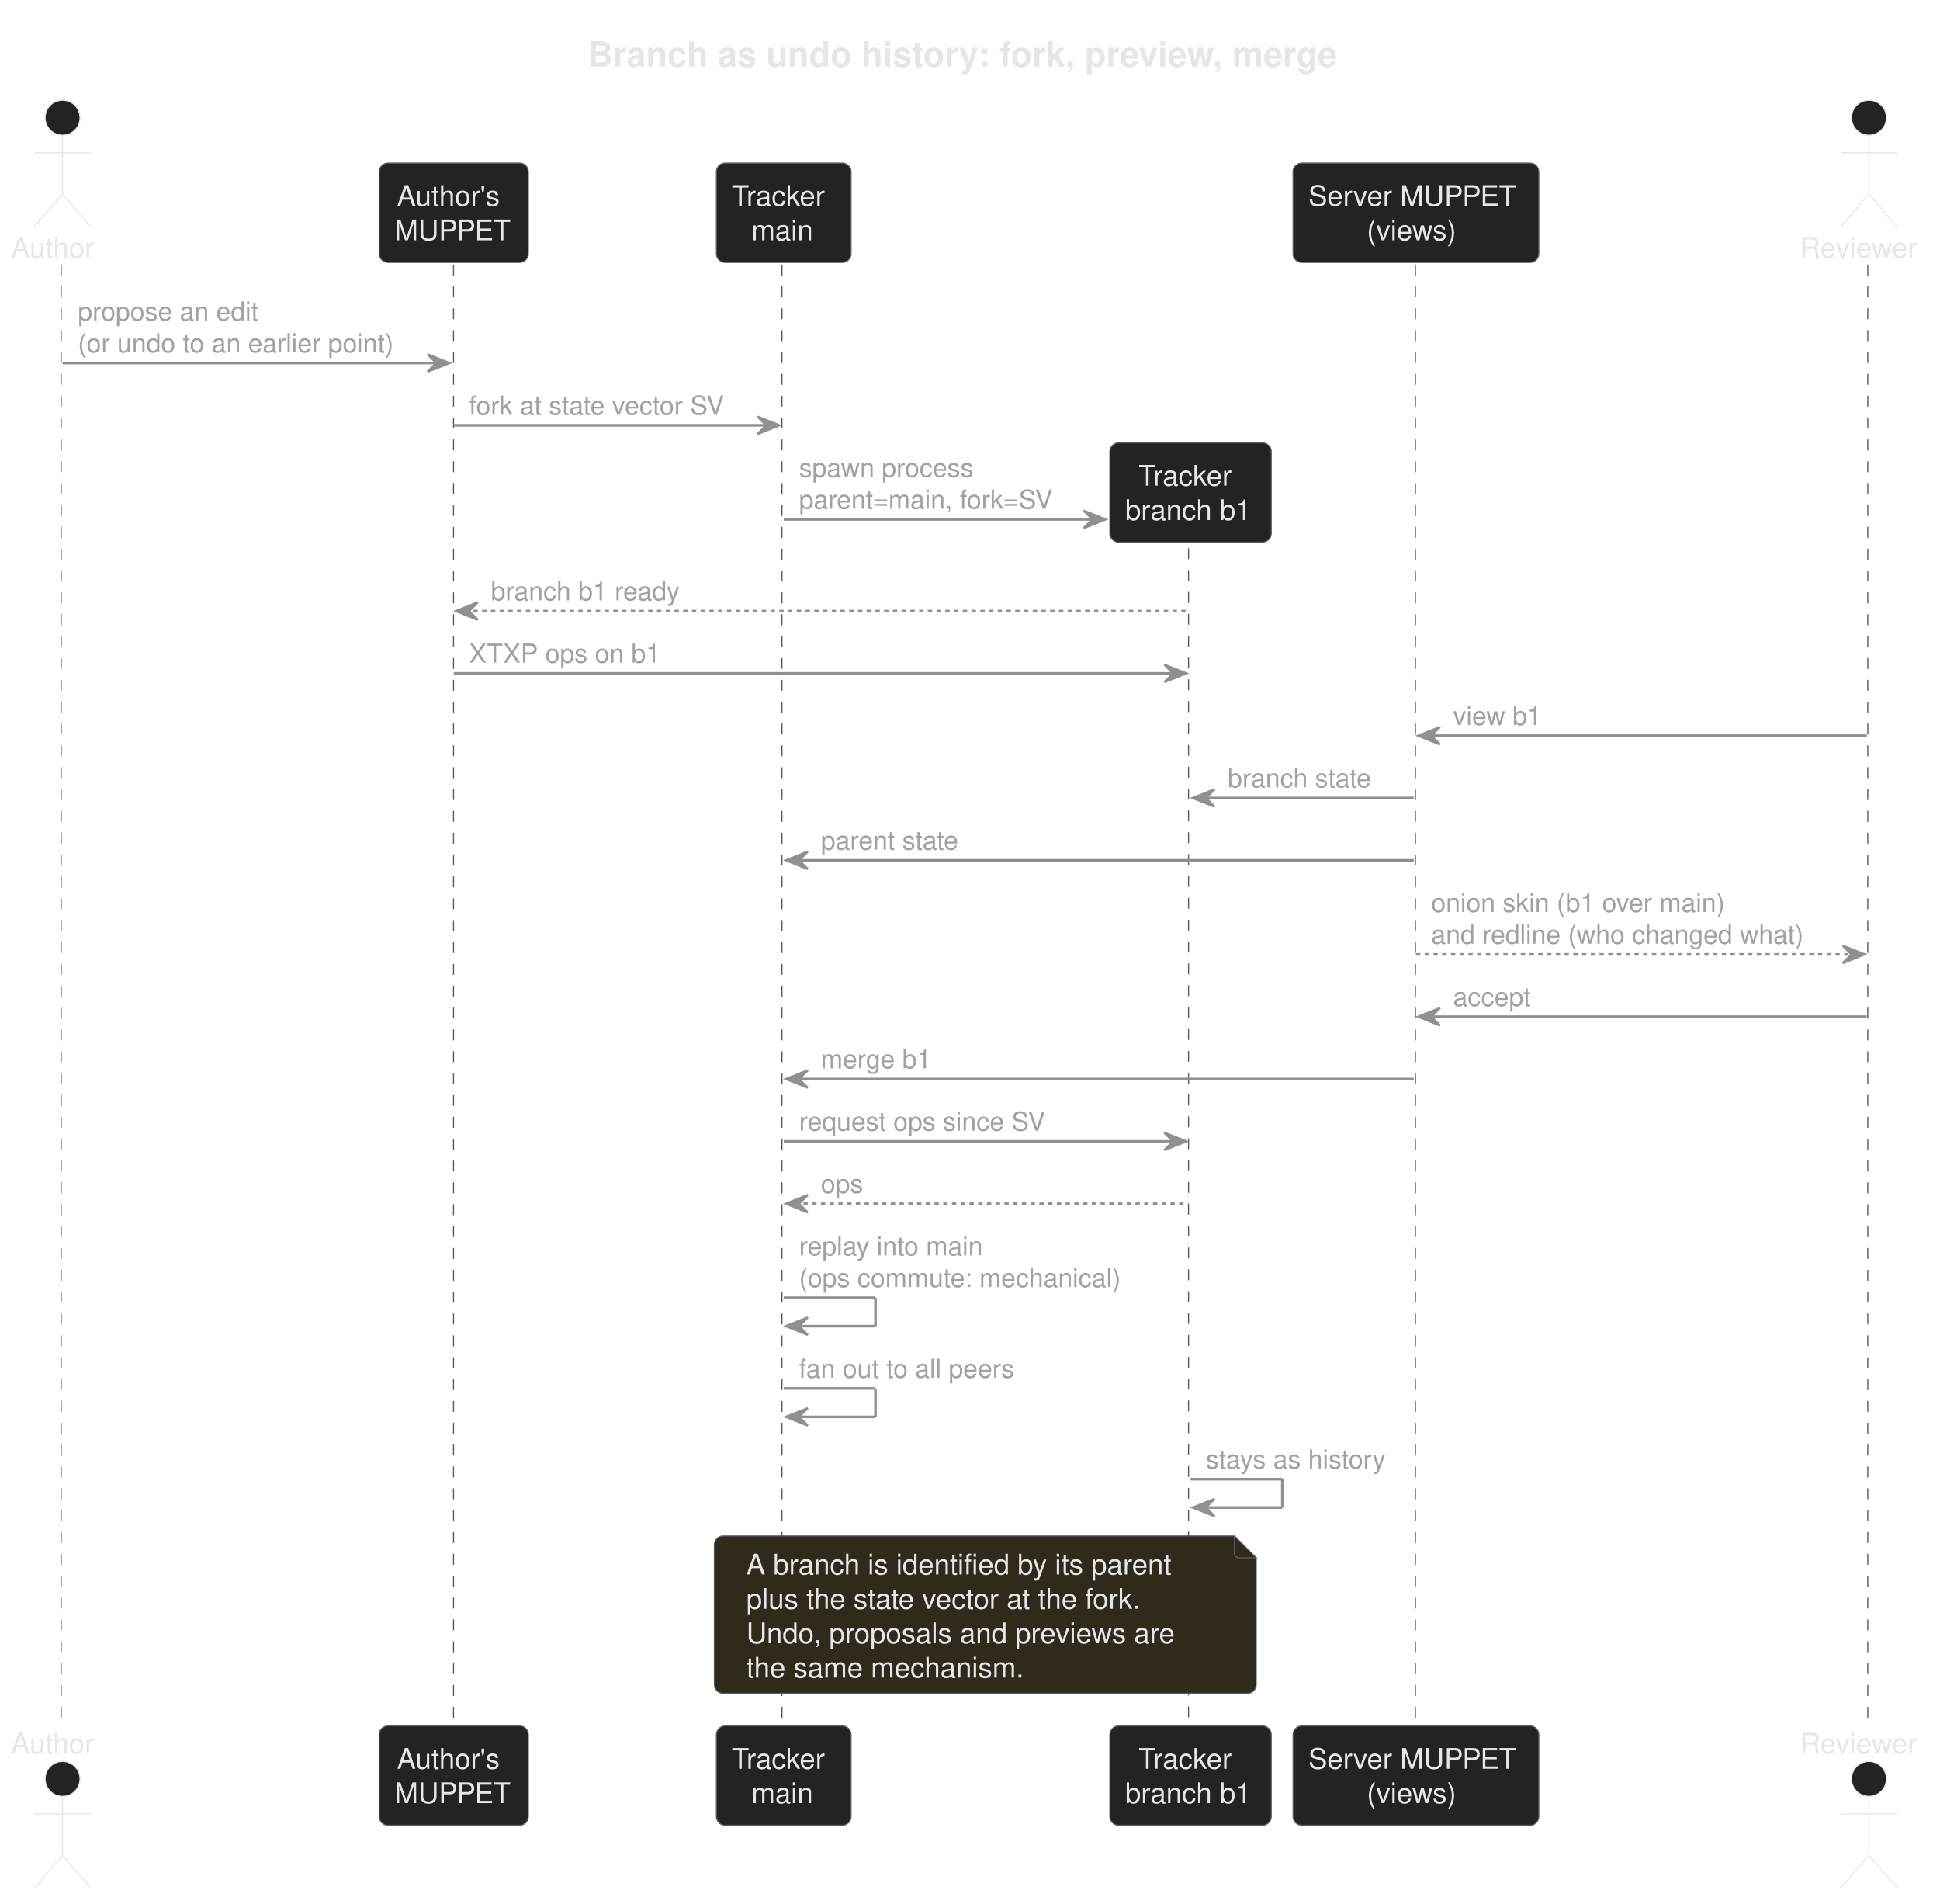
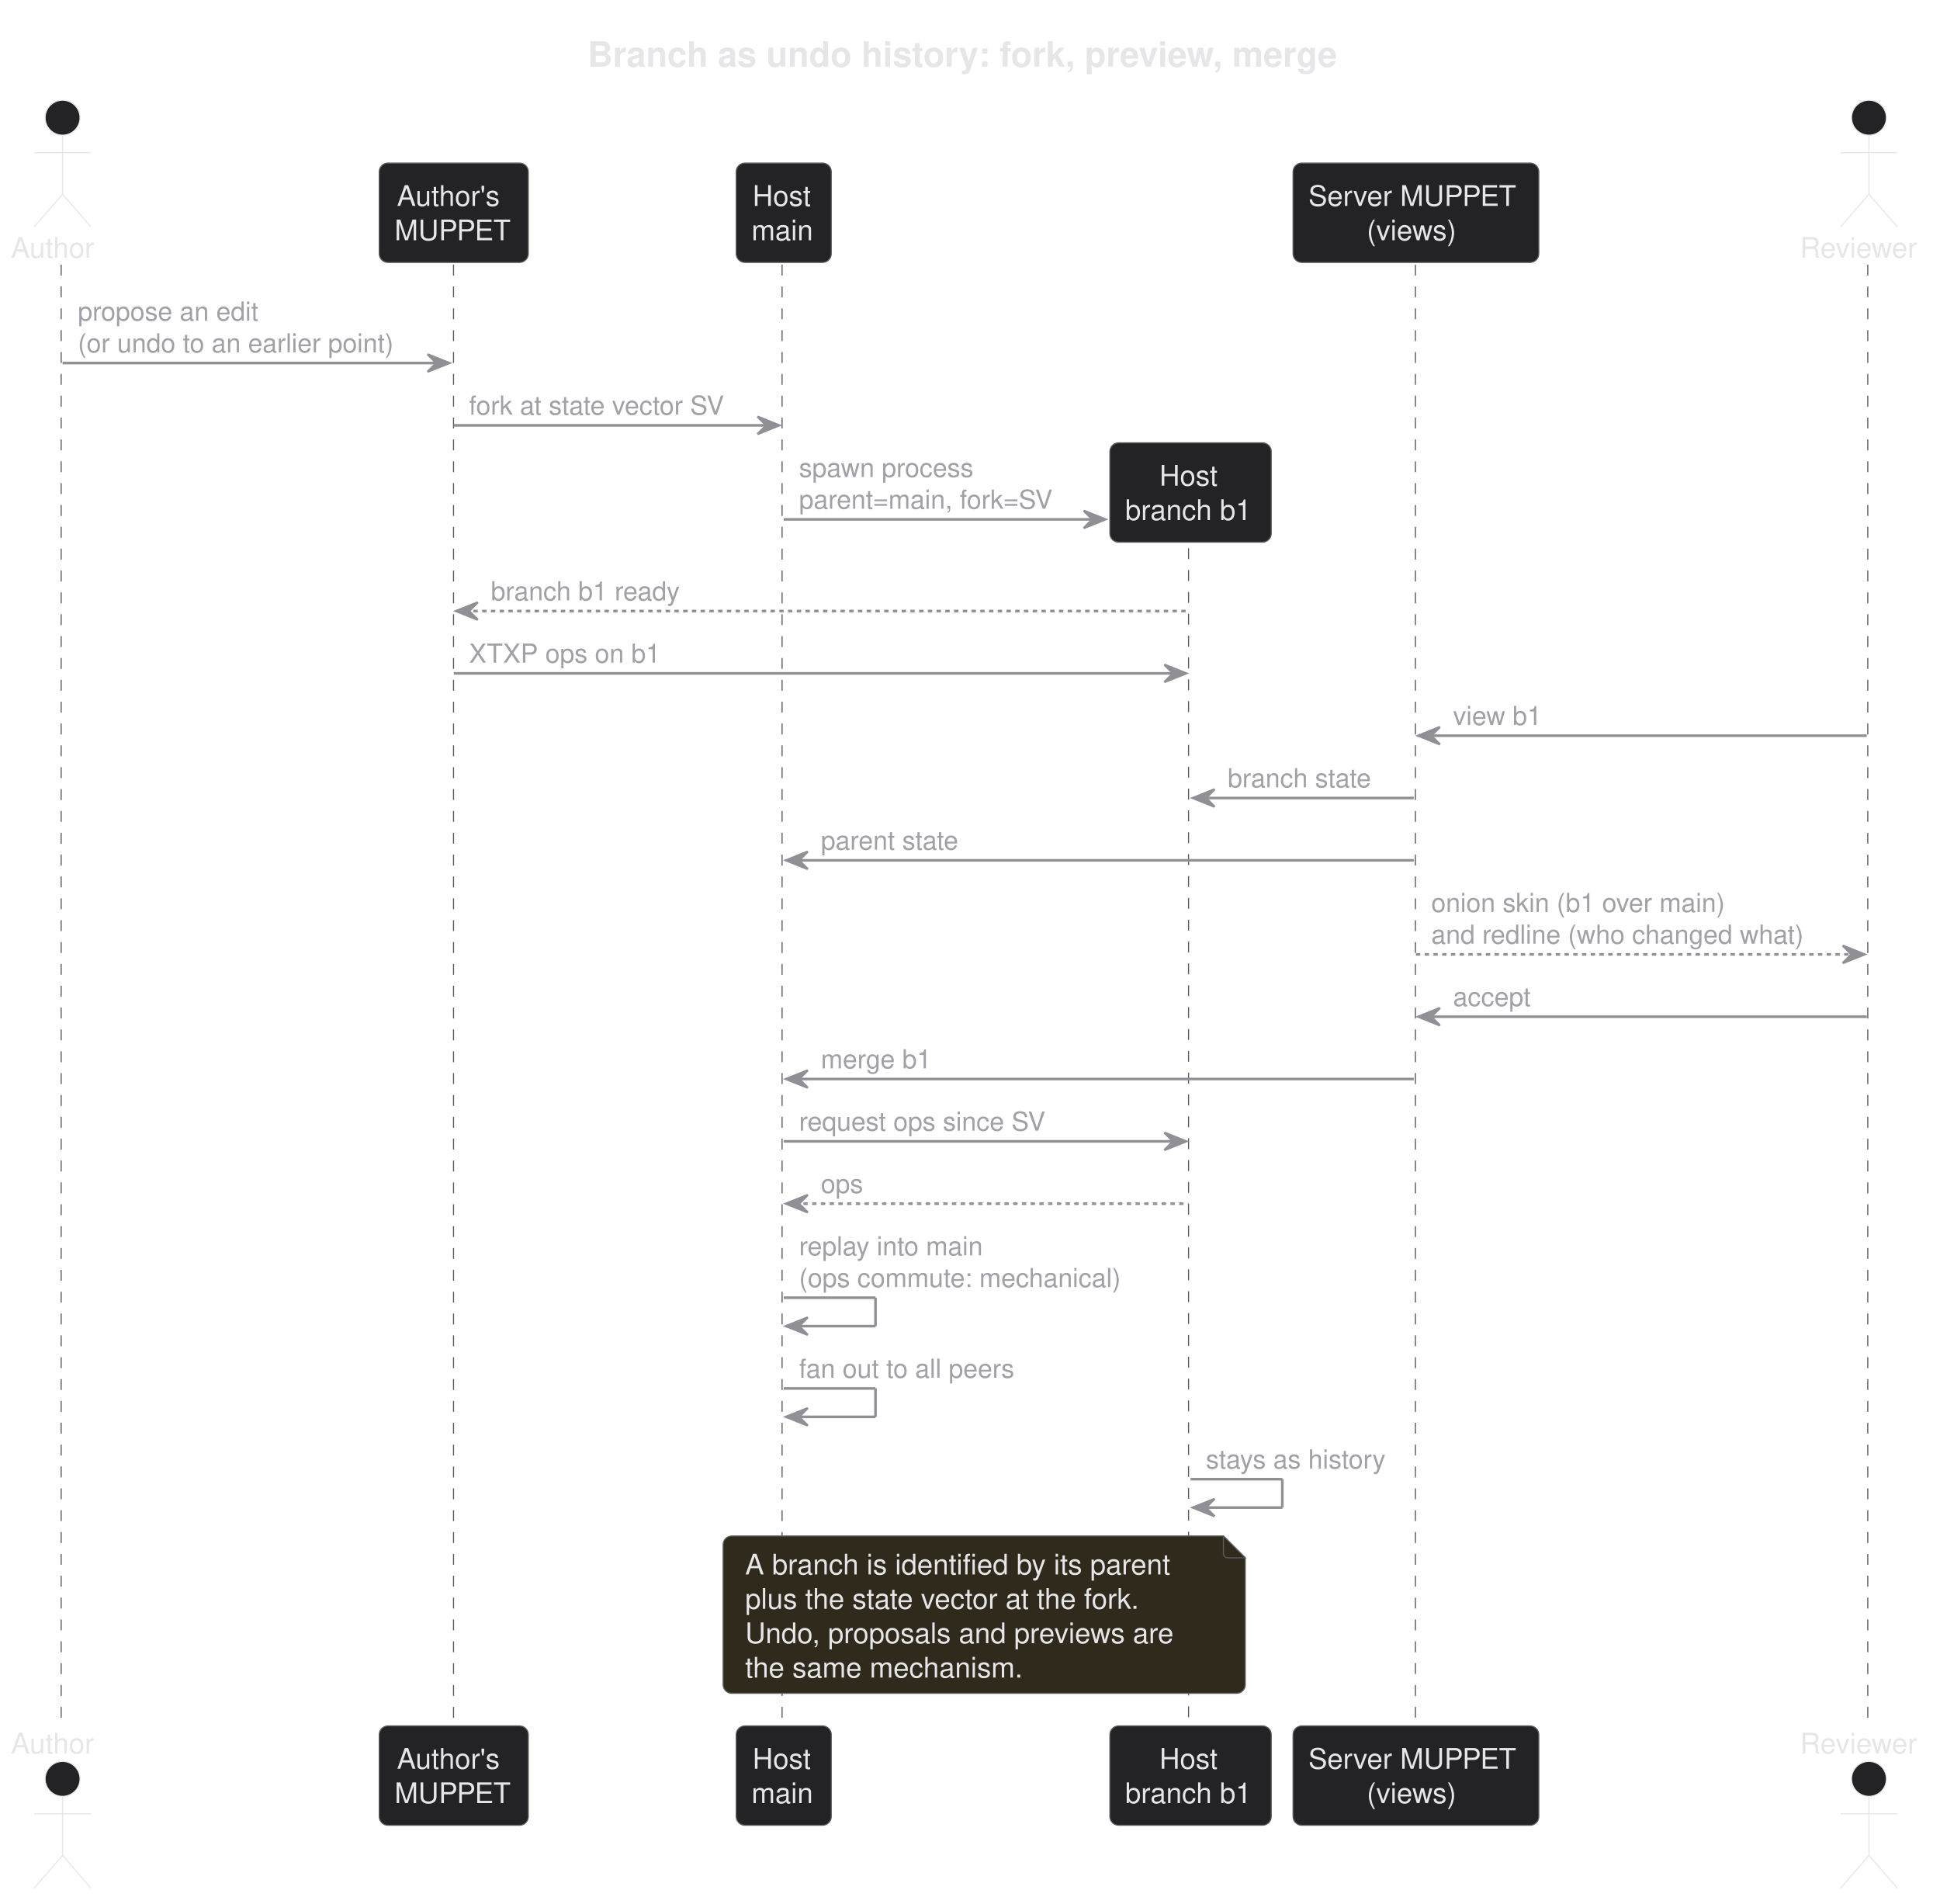
<svg xmlns="http://www.w3.org/2000/svg" contentStyleType="text/css" data-diagram-type="SEQUENCE" height="871px" preserveAspectRatio="none" style="width:888px;height:871px;" version="1.1" viewBox="0 0 888 871" width="888px" zoomAndPan="magnify">
  <defs />
  <g>
    <text fill="#E6E6E8" font-family="Helvetica" font-size="16" font-weight="bold" lengthAdjust="spacing" textLength="353.102" x="268.966" y="30.5">Branch as undo history: fork, preview, merge</text>
    <g>
      <rect fill="#000000" fill-opacity="0" height="669.729" width="8" x="24.643" y="121.089" />
      <line style="stroke:#5A5A60;stroke-width:0.5;stroke-dasharray:5,5;" x1="28" x2="28" y1="121.089" y2="790.817" />
    </g>
    <g>
      <rect fill="#000000" fill-opacity="0" height="669.729" width="8" x="203.705" y="121.089" />
      <line style="stroke:#5A5A60;stroke-width:0.5;stroke-dasharray:5,5;" x1="207.591" x2="207.591" y1="121.089" y2="790.817" />
    </g>
    <g>
      <rect fill="#000000" fill-opacity="0" height="669.729" width="8" x="354.742" y="121.089" />
-       <line style="stroke:#5A5A60;stroke-width:0.5;stroke-dasharray:5,5;" x1="357.932" x2="357.932" y1="121.089" y2="790.817" />
+       <line style="stroke:#5A5A60;stroke-width:0.5;stroke-dasharray:5,5;" x1="357.984" x2="357.984" y1="121.089" y2="790.817" />
    </g>
    <g>
      <rect fill="#000000" fill-opacity="0" height="549.94" width="8" x="540.959" y="240.877" />
      <line style="stroke:#5A5A60;stroke-width:0.5;stroke-dasharray:5,5;" x1="544.033" x2="544.033" y1="240.877" y2="790.817" />
    </g>
    <g>
      <rect fill="#000000" fill-opacity="0" height="669.729" width="8" x="644.124" y="121.089" />
      <line style="stroke:#5A5A60;stroke-width:0.5;stroke-dasharray:5,5;" x1="647.885" x2="647.885" y1="121.089" y2="790.817" />
    </g>
    <g>
      <rect fill="#000000" fill-opacity="0" height="669.729" width="8" x="851.487" y="121.089" />
      <line style="stroke:#5A5A60;stroke-width:0.5;stroke-dasharray:5,5;" x1="854.942" x2="854.942" y1="121.089" y2="790.817" />
    </g>
    <g class="participant participant-head" data-participant="au">
      <text fill="#E6E6E8" font-family="Helvetica" font-size="13" lengthAdjust="spacing" textLength="41.285" x="5" y="117.953">Author</text>
      <ellipse cx="28.643" cy="53.859" fill="#232326" rx="8" ry="8" style="stroke:#E6E6E8;stroke-width:0.5;" />
      <path d="M28.643,61.859 L28.643,88.859 M15.643,69.859 L41.643,69.859 M28.643,88.859 L15.643,103.859 M28.643,88.859 L41.643,103.859" fill="none" style="stroke:#E6E6E8;stroke-width:0.5;" />
    </g>
    <g class="participant participant-tail" data-participant="au">
      <text fill="#E6E6E8" font-family="Helvetica" font-size="13" lengthAdjust="spacing" textLength="41.285" x="5" y="802.411">Author</text>
      <ellipse cx="28.643" cy="814.047" fill="#232326" rx="8" ry="8" style="stroke:#E6E6E8;stroke-width:0.5;" />
      <path d="M28.643,822.047 L28.643,849.047 M15.643,830.047 L41.643,830.047 M28.643,849.047 L15.643,864.047 M28.643,849.047 L41.643,864.047" fill="none" style="stroke:#E6E6E8;stroke-width:0.5;" />
    </g>
    <g class="participant participant-head" data-participant="am">
      <rect fill="#232326" height="45.459" rx="4" ry="4" style="stroke:#5A5A60;stroke-width:0.5;" width="68.228" x="173.591" y="74.63" />
      <text fill="#E6E6E8" font-family="Helvetica" font-size="13" lengthAdjust="spacing" textLength="52.044" x="181.683" y="94.224">Author's</text>
      <text fill="#E6E6E8" font-family="Helvetica" font-size="13" lengthAdjust="spacing" textLength="54.228" x="180.591" y="109.953">MUPPET</text>
    </g>
    <g class="participant participant-tail" data-participant="am">
      <rect fill="#232326" height="45.459" rx="4" ry="4" style="stroke:#5A5A60;stroke-width:0.5;" width="68.228" x="173.591" y="789.817" />
      <text fill="#E6E6E8" font-family="Helvetica" font-size="13" lengthAdjust="spacing" textLength="52.044" x="181.683" y="809.411">Author's</text>
      <text fill="#E6E6E8" font-family="Helvetica" font-size="13" lengthAdjust="spacing" textLength="54.228" x="180.591" y="825.141">MUPPET</text>
    </g>
    <g class="participant participant-head" data-participant="main">
-       <rect fill="#232326" height="45.459" rx="4" ry="4" style="stroke:#5A5A60;stroke-width:0.5;" width="61.62" x="327.932" y="74.63" />
-       <text fill="#E6E6E8" font-family="Helvetica" font-size="13" lengthAdjust="spacing" textLength="47.62" x="334.932" y="94.224">Tracker</text>
+       <rect fill="#232326" height="45.459" rx="4" ry="4" style="stroke:#5A5A60;stroke-width:0.5;" width="43.517" x="336.984" y="74.63" />
+       <text fill="#E6E6E8" font-family="Helvetica" font-size="13" lengthAdjust="spacing" textLength="28.571" x="344.457" y="94.224">Host</text>
      <text fill="#E6E6E8" font-family="Helvetica" font-size="13" lengthAdjust="spacing" textLength="29.517" x="343.984" y="109.953">main</text>
    </g>
    <g class="participant participant-tail" data-participant="main">
-       <rect fill="#232326" height="45.459" rx="4" ry="4" style="stroke:#5A5A60;stroke-width:0.5;" width="61.62" x="327.932" y="789.817" />
-       <text fill="#E6E6E8" font-family="Helvetica" font-size="13" lengthAdjust="spacing" textLength="47.62" x="334.932" y="809.411">Tracker</text>
+       <rect fill="#232326" height="45.459" rx="4" ry="4" style="stroke:#5A5A60;stroke-width:0.5;" width="43.517" x="336.984" y="789.817" />
+       <text fill="#E6E6E8" font-family="Helvetica" font-size="13" lengthAdjust="spacing" textLength="28.571" x="344.457" y="809.411">Host</text>
      <text fill="#E6E6E8" font-family="Helvetica" font-size="13" lengthAdjust="spacing" textLength="29.517" x="343.984" y="825.141">main</text>
    </g>
    <g class="participant participant-tail" data-participant="b1">
      <rect fill="#232326" height="45.459" rx="4" ry="4" style="stroke:#5A5A60;stroke-width:0.5;" width="73.852" x="508.033" y="789.817" />
-       <text fill="#E6E6E8" font-family="Helvetica" font-size="13" lengthAdjust="spacing" textLength="47.62" x="521.149" y="809.411">Tracker</text>
+       <text fill="#E6E6E8" font-family="Helvetica" font-size="13" lengthAdjust="spacing" textLength="28.571" x="530.674" y="809.411">Host</text>
      <text fill="#E6E6E8" font-family="Helvetica" font-size="13" lengthAdjust="spacing" textLength="59.852" x="515.033" y="825.141">branch b1</text>
    </g>
    <g class="participant participant-head" data-participant="sm">
      <rect fill="#232326" height="45.459" rx="4" ry="4" style="stroke:#5A5A60;stroke-width:0.5;" width="112.478" x="591.885" y="74.63" />
      <text fill="#E6E6E8" font-family="Helvetica" font-size="13" lengthAdjust="spacing" textLength="98.478" x="598.885" y="94.224">Server MUPPET</text>
      <text fill="#E6E6E8" font-family="Helvetica" font-size="13" lengthAdjust="spacing" textLength="45.018" x="625.615" y="109.953">(views)</text>
    </g>
    <g class="participant participant-tail" data-participant="sm">
      <rect fill="#232326" height="45.459" rx="4" ry="4" style="stroke:#5A5A60;stroke-width:0.5;" width="112.478" x="591.885" y="789.817" />
      <text fill="#E6E6E8" font-family="Helvetica" font-size="13" lengthAdjust="spacing" textLength="98.478" x="598.885" y="809.411">Server MUPPET</text>
      <text fill="#E6E6E8" font-family="Helvetica" font-size="13" lengthAdjust="spacing" textLength="45.018" x="625.615" y="825.141">(views)</text>
    </g>
    <g class="participant participant-head" data-participant="rv">
      <text fill="#E6E6E8" font-family="Helvetica" font-size="13" lengthAdjust="spacing" textLength="57.091" x="823.942" y="117.953">Reviewer</text>
      <ellipse cx="855.487" cy="53.859" fill="#232326" rx="8" ry="8" style="stroke:#E6E6E8;stroke-width:0.5;" />
      <path d="M855.487,61.859 L855.487,88.859 M842.487,69.859 L868.487,69.859 M855.487,88.859 L842.487,103.859 M855.487,88.859 L868.487,103.859" fill="none" style="stroke:#E6E6E8;stroke-width:0.5;" />
    </g>
    <g class="participant participant-tail" data-participant="rv">
      <text fill="#E6E6E8" font-family="Helvetica" font-size="13" lengthAdjust="spacing" textLength="57.091" x="823.942" y="802.411">Reviewer</text>
      <ellipse cx="855.487" cy="814.047" fill="#232326" rx="8" ry="8" style="stroke:#E6E6E8;stroke-width:0.5;" />
      <path d="M855.487,822.047 L855.487,849.047 M842.487,830.047 L868.487,830.047 M855.487,849.047 L842.487,864.047 M855.487,849.047 L868.487,864.047" fill="none" style="stroke:#E6E6E8;stroke-width:0.5;" />
    </g>
    <g class="message" data-participant-1="au" data-participant-2="am">
      <polygon fill="#8F8F95" points="195.705,162.128,205.705,166.128,195.705,170.128,199.705,166.128" style="stroke:#8F8F95;stroke-width:1;" />
      <line style="stroke:#8F8F95;stroke-width:1.2;" x1="28.643" x2="201.705" y1="166.128" y2="166.128" />
      <text fill="#A0A0A6" font-family="Helvetica" font-size="12" lengthAdjust="spacing" textLength="88.688" x="35.643" y="146.714">propose an edit</text>
      <text fill="#A0A0A6" font-family="Helvetica" font-size="12" lengthAdjust="spacing" textLength="155.062" x="35.643" y="161.233">(or undo to an earlier point)</text>
    </g>
    <g class="message" data-participant-1="am" data-participant-2="main">
      <polygon fill="#8F8F95" points="346.742,190.648,356.742,194.648,346.742,198.648,350.742,194.648" style="stroke:#8F8F95;stroke-width:1;" />
      <line style="stroke:#8F8F95;stroke-width:1.2;" x1="207.705" x2="352.742" y1="194.648" y2="194.648" />
      <text fill="#A0A0A6" font-family="Helvetica" font-size="12" lengthAdjust="spacing" textLength="127.037" x="214.705" y="189.753">fork at state vector SV</text>
    </g>
    <g class="message" data-participant-1="main" data-participant-2="b1">
      <polygon fill="#8F8F95" points="496.033,233.686,506.033,237.686,496.033,241.686,500.033,237.686" style="stroke:#8F8F95;stroke-width:1;" />
      <line style="stroke:#8F8F95;stroke-width:1.2;" x1="358.742" x2="502.033" y1="237.686" y2="237.686" />
      <text fill="#A0A0A6" font-family="Helvetica" font-size="12" lengthAdjust="spacing" textLength="86.285" x="365.742" y="218.273">spawn process</text>
      <text fill="#A0A0A6" font-family="Helvetica" font-size="12" lengthAdjust="spacing" textLength="125.291" x="365.742" y="232.792">parent=main, fork=SV</text>
    </g>
    <rect fill="#232326" height="45.459" rx="4" ry="4" style="stroke:#5A5A60;stroke-width:0.5;" width="73.852" x="508.033" y="202.648" />
-     <text fill="#E6E6E8" font-family="Helvetica" font-size="13" lengthAdjust="spacing" textLength="47.62" x="521.149" y="222.241">Tracker</text>
+     <text fill="#E6E6E8" font-family="Helvetica" font-size="13" lengthAdjust="spacing" textLength="28.571" x="530.674" y="222.241">Host</text>
    <text fill="#E6E6E8" font-family="Helvetica" font-size="13" lengthAdjust="spacing" textLength="59.852" x="515.033" y="237.971">branch b1</text>
    <g class="message" data-participant-1="b1" data-participant-2="am">
      <polygon fill="#8F8F95" points="218.705,275.626,208.705,279.626,218.705,283.626,214.705,279.626" style="stroke:#8F8F95;stroke-width:1;" />
      <line style="stroke:#8F8F95;stroke-width:1.2;stroke-dasharray:2,2;" x1="212.705" x2="543.959" y1="279.626" y2="279.626" />
      <text fill="#A0A0A6" font-family="Helvetica" font-size="12" lengthAdjust="spacing" textLength="90.967" x="224.705" y="274.731">branch b1 ready</text>
    </g>
    <g class="message" data-participant-1="am" data-participant-2="b1">
      <polygon fill="#8F8F95" points="532.959,304.146,542.959,308.146,532.959,312.146,536.959,308.146" style="stroke:#8F8F95;stroke-width:1;" />
      <line style="stroke:#8F8F95;stroke-width:1.2;" x1="207.705" x2="538.959" y1="308.146" y2="308.146" />
      <text fill="#A0A0A6" font-family="Helvetica" font-size="12" lengthAdjust="spacing" textLength="89.297" x="214.705" y="303.251">XTXP ops on b1</text>
    </g>
    <g class="message" data-participant-1="rv" data-participant-2="sm">
      <polygon fill="#8F8F95" points="659.124,332.665,649.124,336.665,659.124,340.665,655.124,336.665" style="stroke:#8F8F95;stroke-width:1;" />
      <line style="stroke:#8F8F95;stroke-width:1.2;" x1="653.124" x2="854.487" y1="336.665" y2="336.665" />
      <text fill="#A0A0A6" font-family="Helvetica" font-size="12" lengthAdjust="spacing" textLength="42.07" x="665.124" y="331.771">view b1</text>
    </g>
    <g class="message" data-participant-1="sm" data-participant-2="b1">
      <polygon fill="#8F8F95" points="555.959,361.185,545.959,365.185,555.959,369.185,551.959,365.185" style="stroke:#8F8F95;stroke-width:1;" />
      <line style="stroke:#8F8F95;stroke-width:1.2;" x1="549.959" x2="647.124" y1="365.185" y2="365.185" />
      <text fill="#A0A0A6" font-family="Helvetica" font-size="12" lengthAdjust="spacing" textLength="70.939" x="561.959" y="360.29">branch state</text>
    </g>
    <g class="message" data-participant-1="sm" data-participant-2="main">
      <polygon fill="#8F8F95" points="369.742,389.704,359.742,393.704,369.742,397.704,365.742,393.704" style="stroke:#8F8F95;stroke-width:1;" />
      <line style="stroke:#8F8F95;stroke-width:1.2;" x1="363.742" x2="647.124" y1="393.704" y2="393.704" />
      <text fill="#A0A0A6" font-family="Helvetica" font-size="12" lengthAdjust="spacing" textLength="67.91" x="375.742" y="388.81">parent state</text>
    </g>
    <g class="message" data-participant-1="sm" data-participant-2="rv">
      <polygon fill="#8F8F95" points="843.487,432.743,853.487,436.743,843.487,440.743,847.487,436.743" style="stroke:#8F8F95;stroke-width:1;" />
      <line style="stroke:#8F8F95;stroke-width:1.2;stroke-dasharray:2,2;" x1="648.124" x2="849.487" y1="436.743" y2="436.743" />
      <text fill="#A0A0A6" font-family="Helvetica" font-size="12" lengthAdjust="spacing" textLength="141.574" x="655.124" y="417.329">onion skin (b1 over main)</text>
      <text fill="#A0A0A6" font-family="Helvetica" font-size="12" lengthAdjust="spacing" textLength="183.363" x="655.124" y="431.849">and redline (who changed what)</text>
    </g>
    <g class="message" data-participant-1="rv" data-participant-2="sm">
      <polygon fill="#8F8F95" points="659.124,461.263,649.124,465.263,659.124,469.263,655.124,465.263" style="stroke:#8F8F95;stroke-width:1;" />
      <line style="stroke:#8F8F95;stroke-width:1.2;" x1="653.124" x2="854.487" y1="465.263" y2="465.263" />
      <text fill="#A0A0A6" font-family="Helvetica" font-size="12" lengthAdjust="spacing" textLength="38.719" x="665.124" y="460.368">accept</text>
    </g>
    <g class="message" data-participant-1="sm" data-participant-2="main">
      <polygon fill="#8F8F95" points="369.742,489.782,359.742,493.782,369.742,497.782,365.742,493.782" style="stroke:#8F8F95;stroke-width:1;" />
      <line style="stroke:#8F8F95;stroke-width:1.2;" x1="363.742" x2="647.124" y1="493.782" y2="493.782" />
      <text fill="#A0A0A6" font-family="Helvetica" font-size="12" lengthAdjust="spacing" textLength="51.984" x="375.742" y="488.888">merge b1</text>
    </g>
    <g class="message" data-participant-1="main" data-participant-2="b1">
      <polygon fill="#8F8F95" points="532.959,518.302,542.959,522.302,532.959,526.302,536.959,522.302" style="stroke:#8F8F95;stroke-width:1;" />
      <line style="stroke:#8F8F95;stroke-width:1.2;" x1="358.742" x2="538.959" y1="522.302" y2="522.302" />
      <text fill="#A0A0A6" font-family="Helvetica" font-size="12" lengthAdjust="spacing" textLength="120.375" x="365.742" y="517.407">request ops since SV</text>
    </g>
    <g class="message" data-participant-1="b1" data-participant-2="main">
      <polygon fill="#8F8F95" points="369.742,546.821,359.742,550.821,369.742,554.821,365.742,550.821" style="stroke:#8F8F95;stroke-width:1;" />
      <line style="stroke:#8F8F95;stroke-width:1.2;stroke-dasharray:2,2;" x1="363.742" x2="543.959" y1="550.821" y2="550.821" />
      <text fill="#A0A0A6" font-family="Helvetica" font-size="12" lengthAdjust="spacing" textLength="20.877" x="375.742" y="545.927">ops</text>
    </g>
    <g class="message" data-participant-1="main" data-participant-2="main">
      <line style="stroke:#8F8F95;stroke-width:1.2;" x1="358.742" x2="400.742" y1="593.86" y2="593.86" />
      <line style="stroke:#8F8F95;stroke-width:1.2;" x1="400.742" x2="400.742" y1="593.86" y2="606.86" />
      <line style="stroke:#8F8F95;stroke-width:1.2;" x1="359.742" x2="400.742" y1="606.86" y2="606.86" />
      <polygon fill="#8F8F95" points="369.742,602.86,359.742,606.86,369.742,610.86,365.742,606.86" style="stroke:#8F8F95;stroke-width:1;" />
      <text fill="#A0A0A6" font-family="Helvetica" font-size="12" lengthAdjust="spacing" textLength="90.363" x="365.742" y="574.446">replay into main</text>
      <text fill="#A0A0A6" font-family="Helvetica" font-size="12" lengthAdjust="spacing" textLength="157.623" x="365.742" y="588.966">(ops commute: mechanical)</text>
    </g>
    <g class="message" data-participant-1="main" data-participant-2="main">
      <line style="stroke:#8F8F95;stroke-width:1.2;" x1="358.742" x2="400.742" y1="635.38" y2="635.38" />
      <line style="stroke:#8F8F95;stroke-width:1.2;" x1="400.742" x2="400.742" y1="635.38" y2="648.38" />
      <line style="stroke:#8F8F95;stroke-width:1.2;" x1="359.742" x2="400.742" y1="648.38" y2="648.38" />
      <polygon fill="#8F8F95" points="369.742,644.38,359.742,648.38,369.742,652.38,365.742,648.38" style="stroke:#8F8F95;stroke-width:1;" />
      <text fill="#A0A0A6" font-family="Helvetica" font-size="12" lengthAdjust="spacing" textLength="105.85" x="365.742" y="630.485">fan out to all peers</text>
    </g>
    <g class="message" data-participant-1="b1" data-participant-2="b1">
      <line style="stroke:#8F8F95;stroke-width:1.2;" x1="544.959" x2="586.959" y1="676.899" y2="676.899" />
      <line style="stroke:#8F8F95;stroke-width:1.2;" x1="586.959" x2="586.959" y1="676.899" y2="689.899" />
      <line style="stroke:#8F8F95;stroke-width:1.2;" x1="545.959" x2="586.959" y1="689.899" y2="689.899" />
      <polygon fill="#8F8F95" points="555.959,685.899,545.959,689.899,555.959,693.899,551.959,689.899" style="stroke:#8F8F95;stroke-width:1;" />
      <text fill="#A0A0A6" font-family="Helvetica" font-size="12" lengthAdjust="spacing" textLength="88.617" x="551.959" y="672.005">stays as history</text>
    </g>
-     <path d="M327,706.899 L327,770.899 A4,4 0 0 0 331,774.899 L571,774.899 A4,4 0 0 0 575,770.899 L575,712.899 L565,702.899 L331,702.899 A4,4 0 0 0 327,706.899" fill="#2F2A1C" style="stroke:#5A5A60;stroke-width:0.5;" />
-     <path d="M565,702.899 L565,710.899 A2,2 0 0 0 567,712.899 L575,712.899 L565,702.899" fill="#2F2A1C" style="stroke:#5A5A60;stroke-width:0.5;" />
-     <text fill="#E6E6E8" font-family="Helvetica" font-size="13" lengthAdjust="spacing" textLength="210.33" x="341.609" y="720.493">A branch is identified by its parent</text>
-     <text fill="#E6E6E8" font-family="Helvetica" font-size="13" lengthAdjust="spacing" textLength="196.066" x="341.609" y="736.223">plus the state vector at the fork.</text>
-     <text fill="#E6E6E8" font-family="Helvetica" font-size="13" lengthAdjust="spacing" textLength="210.736" x="341.609" y="751.952">Undo, proposals and previews are</text>
-     <text fill="#E6E6E8" font-family="Helvetica" font-size="13" lengthAdjust="spacing" textLength="134.164" x="341.609" y="767.682">the same mechanism.</text>
+     <path d="M331,706.899 L331,770.899 A4,4 0 0 0 335,774.899 L566,774.899 A4,4 0 0 0 570,770.899 L570,712.899 L560,702.899 L335,702.899 A4,4 0 0 0 331,706.899" fill="#2F2A1C" style="stroke:#5A5A60;stroke-width:0.5;" />
+     <path d="M560,702.899 L560,710.899 A2,2 0 0 0 562,712.899 L570,712.899 L560,702.899" fill="#2F2A1C" style="stroke:#5A5A60;stroke-width:0.5;" />
+     <text fill="#E6E6E8" font-family="Helvetica" font-size="13" lengthAdjust="spacing" textLength="210.33" x="341.083" y="720.493">A branch is identified by its parent</text>
+     <text fill="#E6E6E8" font-family="Helvetica" font-size="13" lengthAdjust="spacing" textLength="196.066" x="341.083" y="736.223">plus the state vector at the fork.</text>
+     <text fill="#E6E6E8" font-family="Helvetica" font-size="13" lengthAdjust="spacing" textLength="210.736" x="341.083" y="751.952">Undo, proposals and previews are</text>
+     <text fill="#E6E6E8" font-family="Helvetica" font-size="13" lengthAdjust="spacing" textLength="134.164" x="341.083" y="767.682">the same mechanism.</text>
  </g>
</svg>
